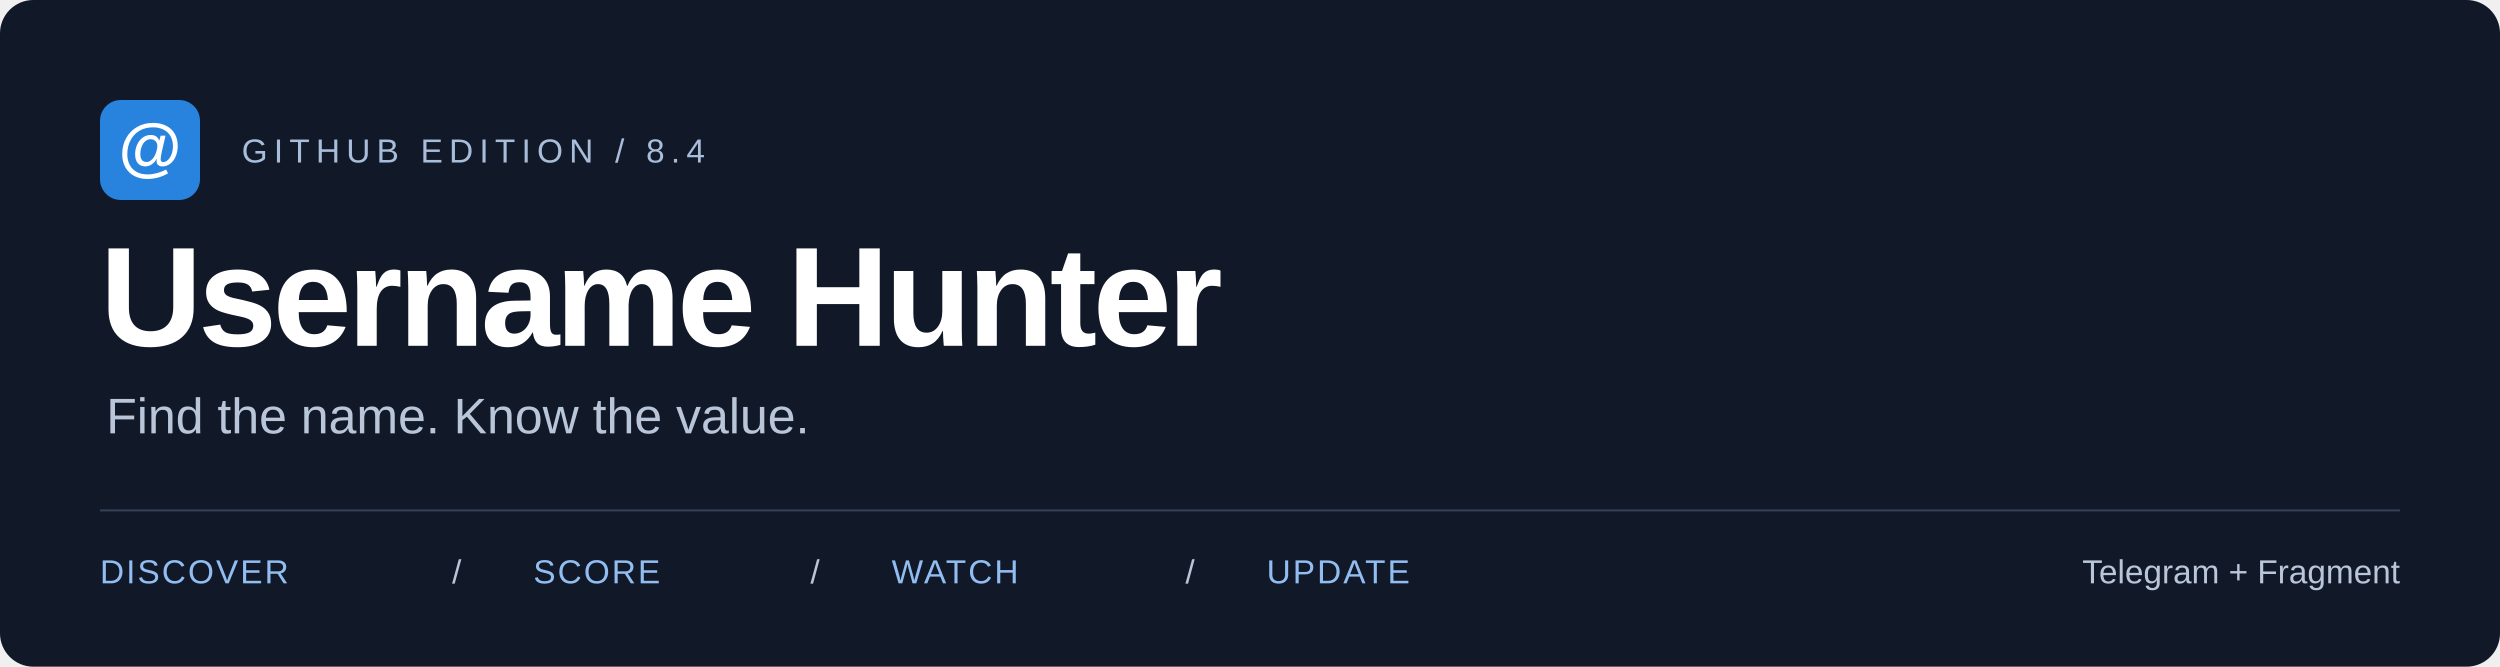
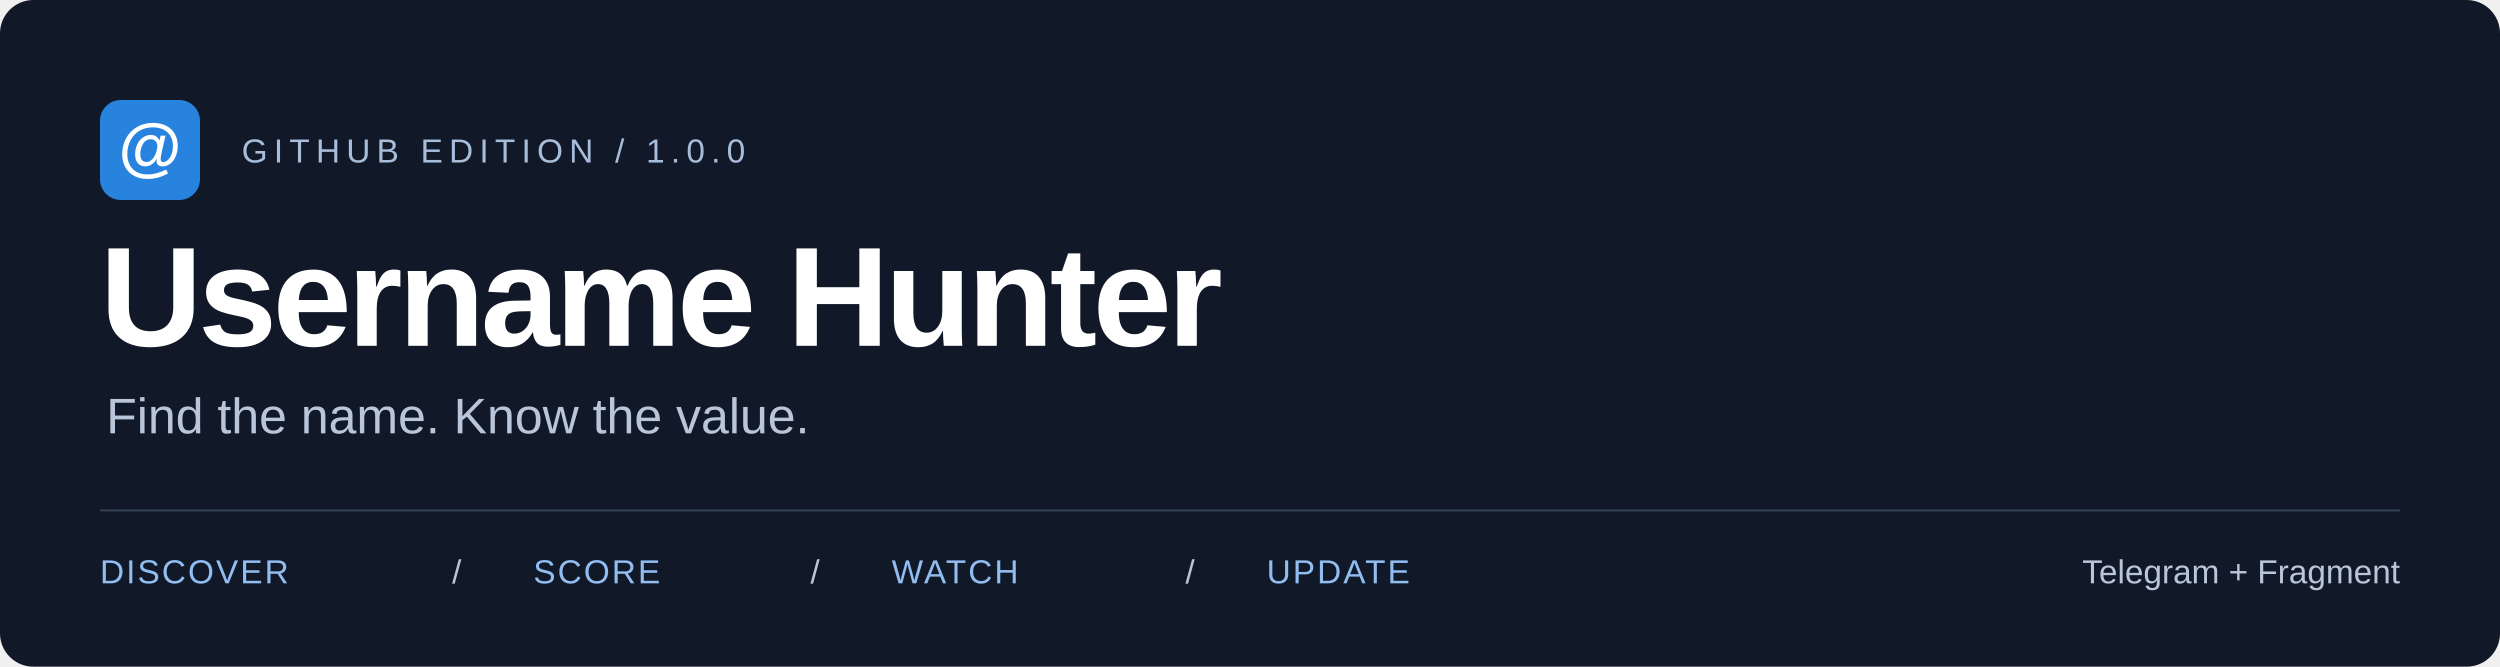
<svg xmlns="http://www.w3.org/2000/svg" width="1200" height="320" viewBox="0 0 1200 320" role="img" aria-labelledby="title desc">
  <rect width="1200" height="320" rx="16" fill="#111827" />
  <rect x="48" y="48" width="48" height="48" rx="10" fill="#2783DE" />
  <text x="72" y="81" text-anchor="middle" font-family="Arial,sans-serif" font-size="31" font-weight="700" fill="#fff">@</text>
-   <text x="116" y="78" font-family="Arial,sans-serif" font-size="16" letter-spacing="3" fill="#A8BDDA">GITHUB EDITION / 8.4</text>
+   <text x="116" y="78" font-family="Arial,sans-serif" font-size="16" letter-spacing="3" fill="#A8BDDA">GITHUB EDITION / 1.0.0</text>
  <text x="48" y="166" font-family="Arial,sans-serif" font-size="68" font-weight="700" letter-spacing="-2" fill="#FFFFFF">Username Hunter</text>
  <text x="51" y="208" font-family="Arial,sans-serif" font-size="24" fill="#B9C6D9">Find the name. Know the value.</text>
  <line x1="48" y1="245" x2="1152" y2="245" stroke="#334155" />
  <text x="48" y="280" font-family="Arial,sans-serif" font-size="16" letter-spacing="1" fill="#91BDF1">DISCOVER</text>
  <text x="217" y="280" font-family="Arial,sans-serif" font-size="16" fill="#B9C6D9">/</text>
  <text x="256" y="280" font-family="Arial,sans-serif" font-size="16" letter-spacing="1" fill="#91BDF1">SCORE</text>
  <text x="389" y="280" font-family="Arial,sans-serif" font-size="16" fill="#B9C6D9">/</text>
  <text x="428" y="280" font-family="Arial,sans-serif" font-size="16" letter-spacing="1" fill="#91BDF1">WATCH</text>
  <text x="569" y="280" font-family="Arial,sans-serif" font-size="16" fill="#B9C6D9">/</text>
  <text x="608" y="280" font-family="Arial,sans-serif" font-size="16" letter-spacing="1" fill="#91BDF1">UPDATE</text>
  <text x="1152" y="280" text-anchor="end" font-family="Arial,sans-serif" font-size="16" fill="#B9C6D9">Telegram + Fragment</text>
</svg>
